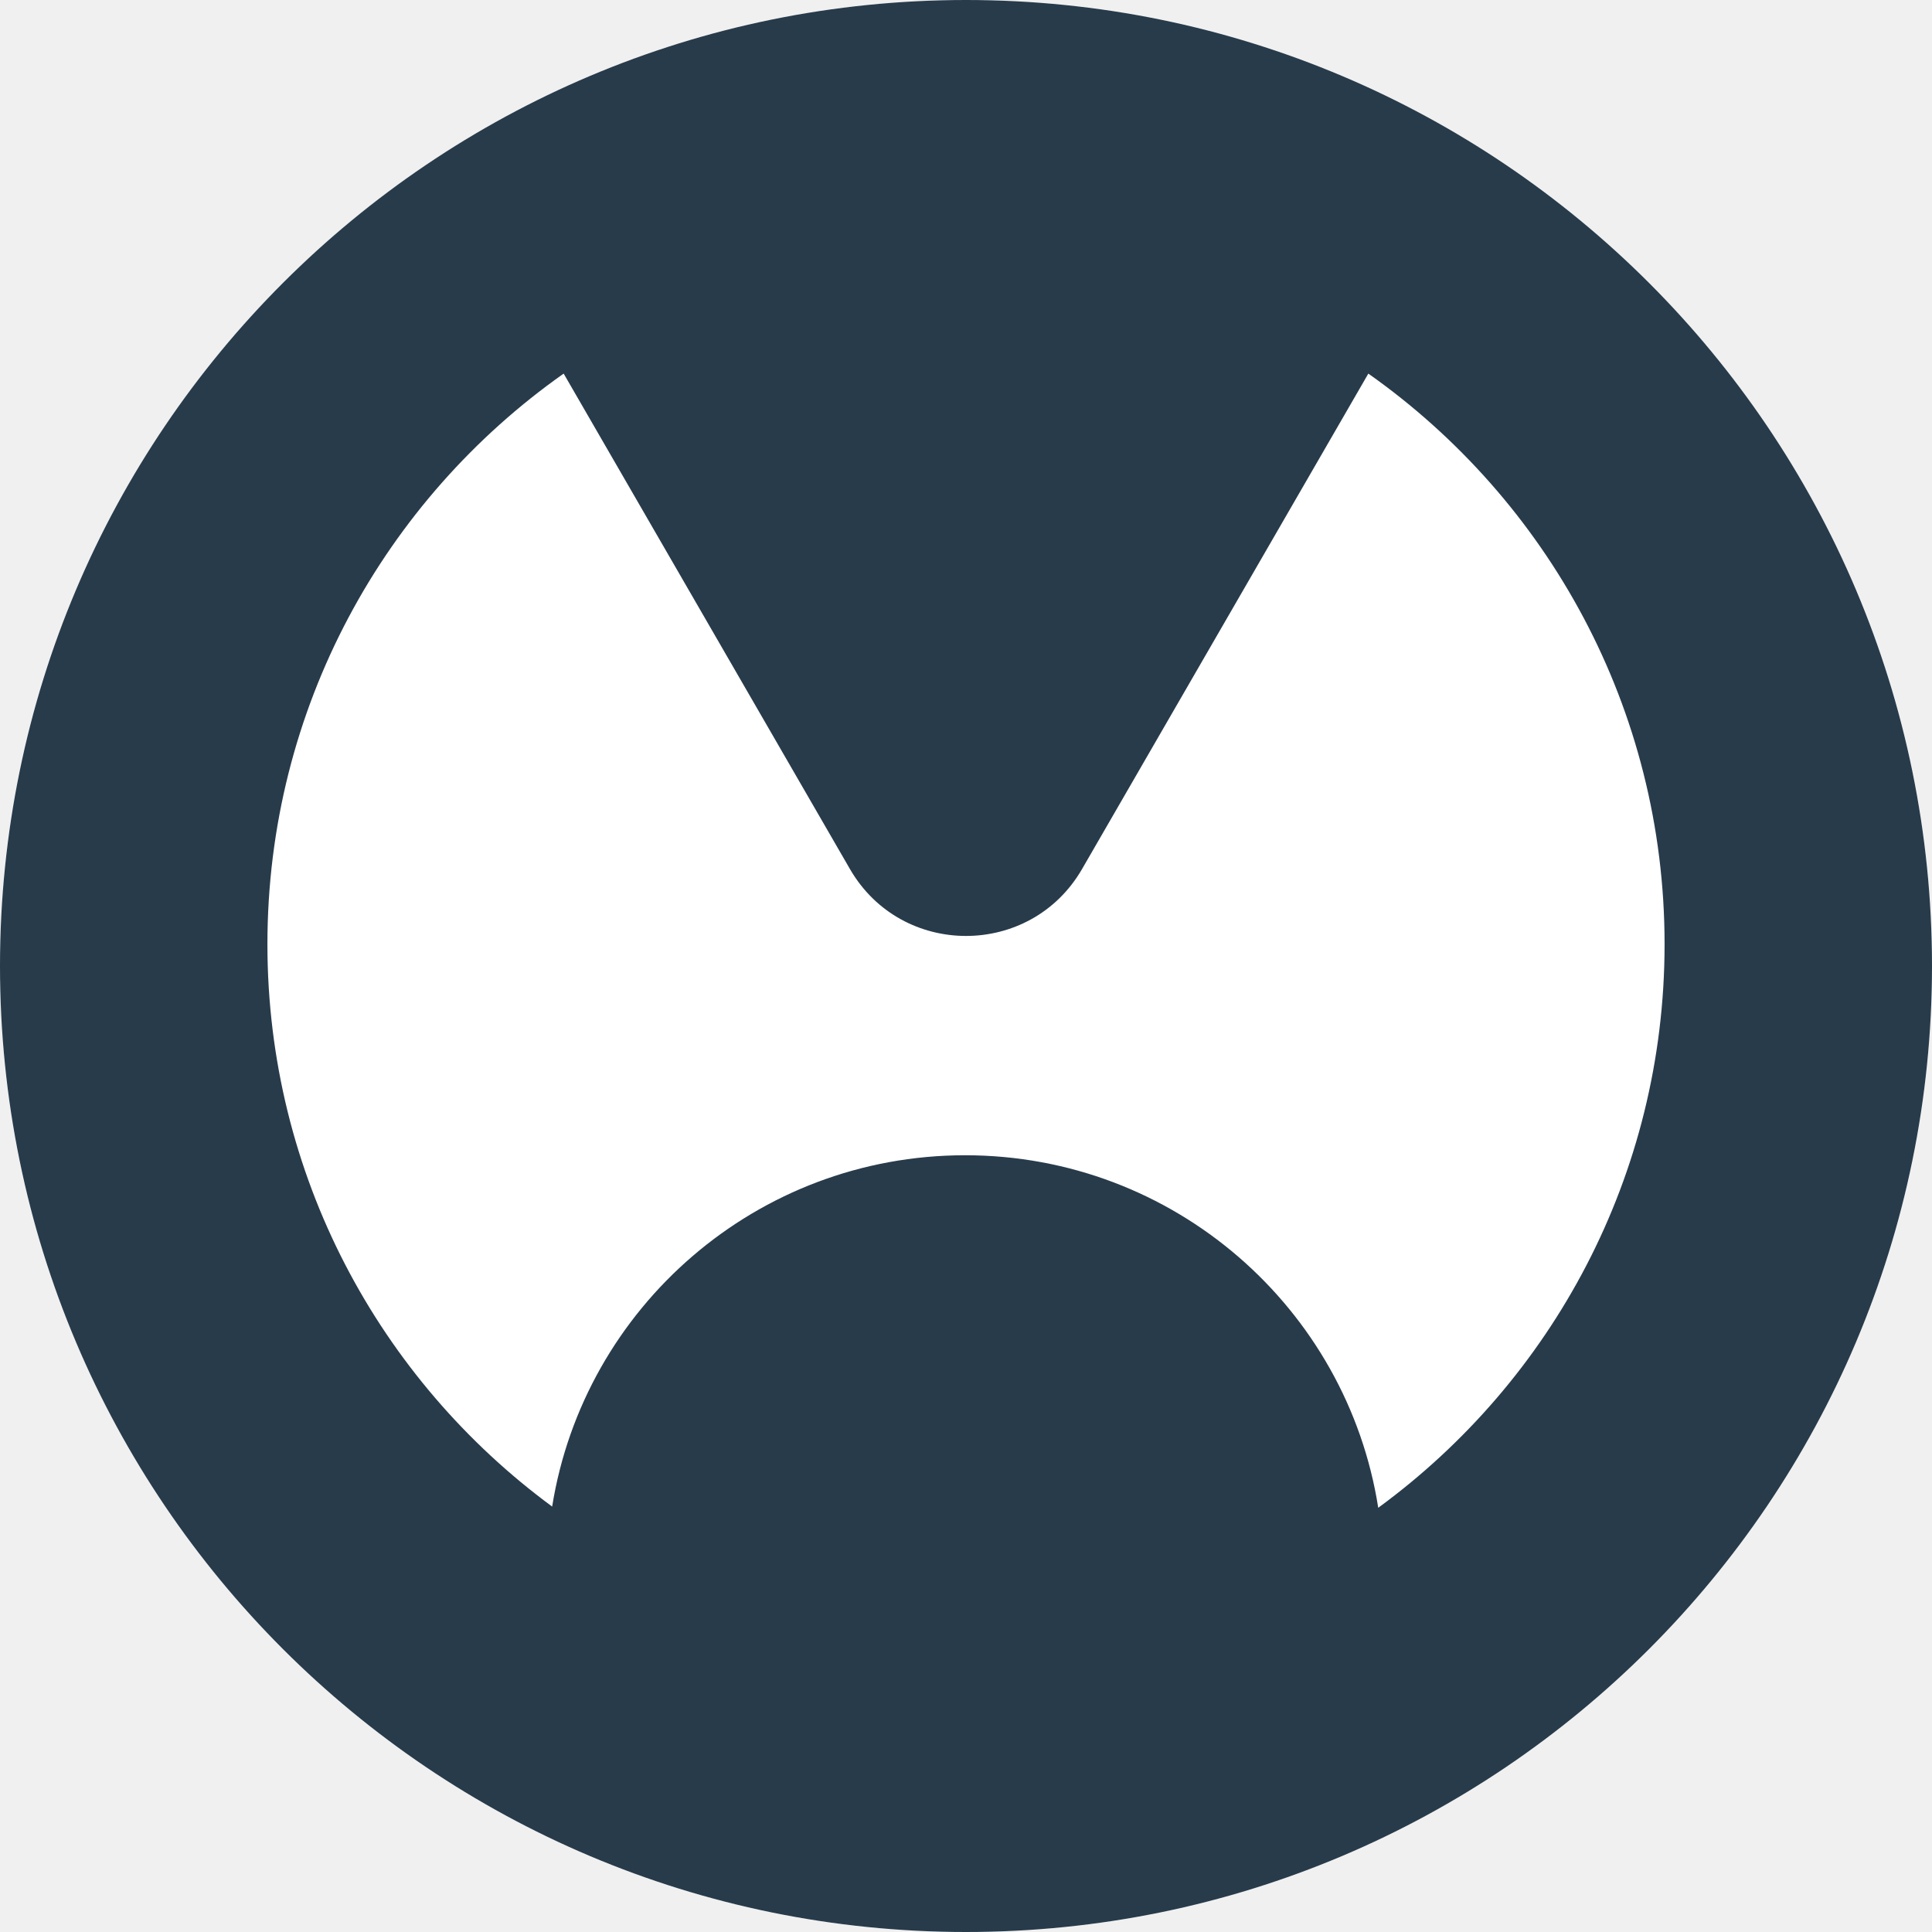
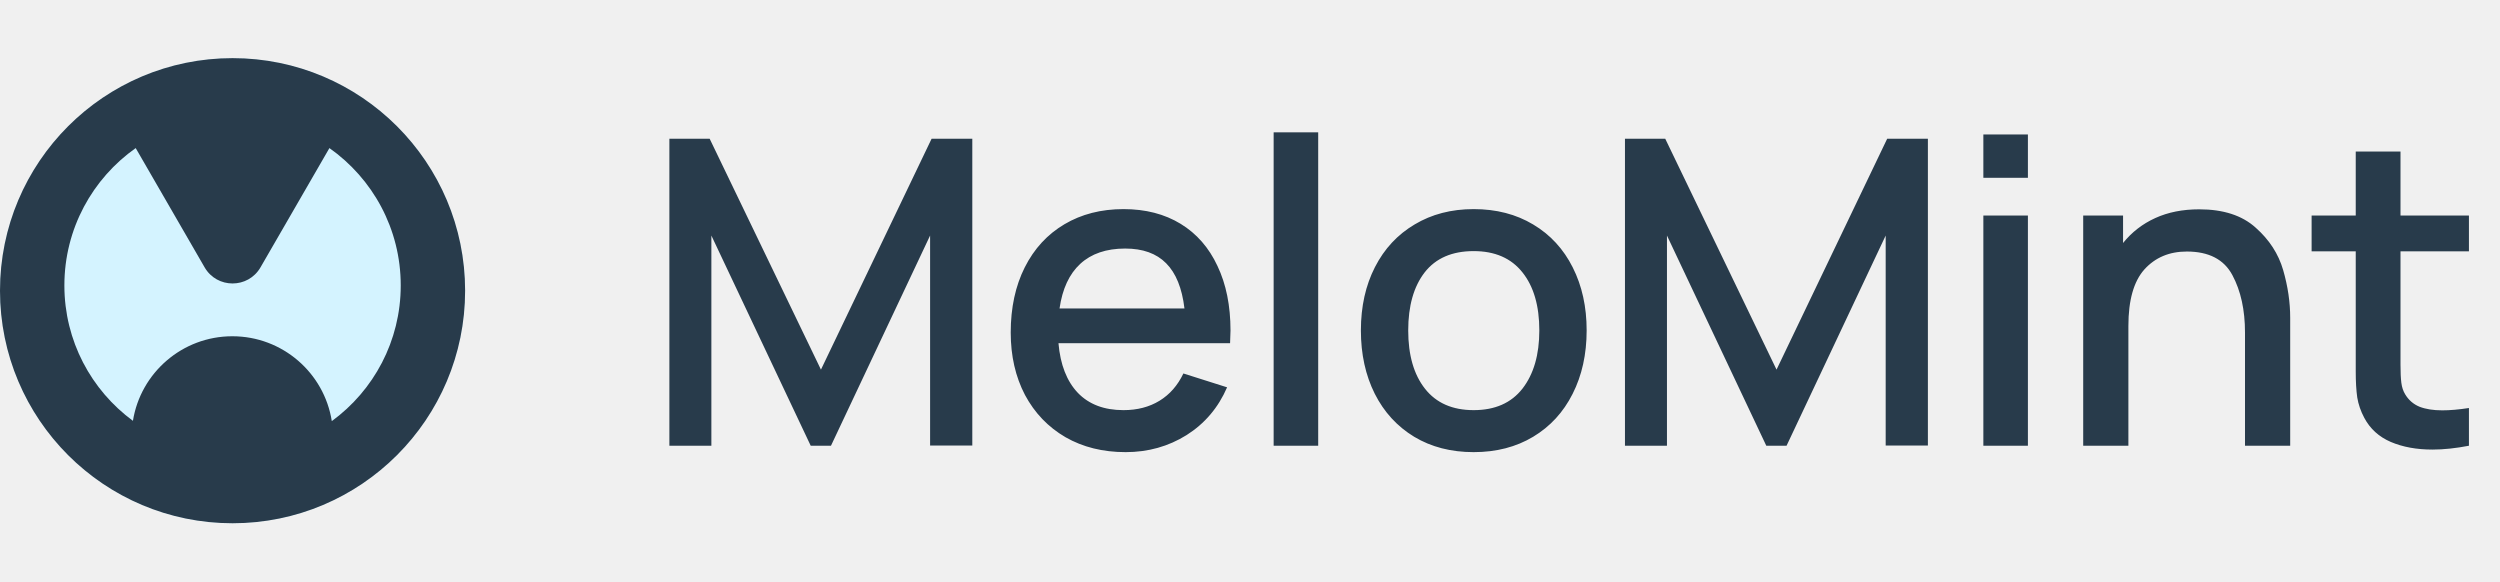
- <svg xmlns="http://www.w3.org/2000/svg" width="24" height="24" viewBox="0 0 24 24" fill="none">
-   <g id="Logo">
-     <circle id="Ellipse 1" cx="12" cy="12" r="12" fill="white" />
-     <circle id="Ellipse 2" cx="12" cy="12" r="10.896" stroke="#283B4B" stroke-width="2.208" />
-     <path id="Union" fill-rule="evenodd" clip-rule="evenodd" d="M17.97 2.96L17.979 2.945C16.264 1.812 14.209 1.152 12 1.152C9.791 1.152 7.736 1.812 6.021 2.945L6.03 2.96C3.091 4.899 1.152 8.228 1.152 12.011C1.152 17.996 6.009 22.848 12 22.848C17.991 22.848 22.848 17.996 22.848 12.011C22.848 8.228 20.909 4.899 17.97 2.96ZM7.002 4.641L10.558 10.795C11.199 11.904 12.801 11.904 13.442 10.795L16.998 4.641C19.224 6.211 20.678 8.8 20.678 11.729C20.678 14.604 19.278 17.152 17.121 18.73C16.731 16.249 14.582 14.351 11.989 14.351C9.401 14.351 7.255 16.241 6.859 18.715C4.713 17.136 3.322 14.595 3.322 11.729C3.322 8.8 4.775 6.211 7.002 4.641Z" fill="#283B4B" />
-   </g>
+ <svg xmlns="http://www.w3.org/2000/svg" width="129" height="30" viewBox="0 0 129 30" fill="none">
+   <circle cx="12" cy="15" r="12" fill="#D4F3FF" />
+   <circle cx="12" cy="15" r="10.896" stroke="#283B4B" stroke-width="2.208" />
+   <path fill-rule="evenodd" clip-rule="evenodd" d="M17.97 5.96L17.979 5.945C16.264 4.812 14.209 4.152 12 4.152C9.791 4.152 7.736 4.812 6.021 5.945L6.03 5.96C3.091 7.899 1.152 11.229 1.152 15.011C1.152 20.996 6.009 25.848 12 25.848C17.991 25.848 22.848 20.996 22.848 15.011C22.848 11.229 20.909 7.899 17.97 5.96ZM7.002 7.641L10.558 13.795C11.199 14.904 12.801 14.904 13.442 13.795L16.998 7.641C19.224 9.211 20.678 11.8 20.678 14.729C20.678 17.604 19.278 20.152 17.121 21.73C16.731 19.249 14.582 17.351 11.989 17.351C9.401 17.351 7.255 19.241 6.859 21.715C4.713 20.136 3.322 17.595 3.322 14.729C3.322 11.8 4.776 9.211 7.002 7.641Z" fill="#283B4B" />
+   <path d="M36.707 23H34.54V7.16H36.619L42.361 19.073L48.07 7.16H50.171V22.989H47.993V12.154L42.878 23H41.833L36.707 12.154V23ZM54.617 17.709C54.712 18.816 55.046 19.671 55.618 20.272C56.19 20.866 56.975 21.163 57.972 21.163C58.683 21.163 59.303 21.002 59.831 20.679C60.359 20.356 60.77 19.887 61.063 19.271L63.318 19.986C62.863 21.035 62.167 21.856 61.228 22.45C60.289 23.037 59.241 23.33 58.082 23.33C56.909 23.33 55.875 23.073 54.98 22.56C54.085 22.039 53.389 21.313 52.89 20.382C52.399 19.443 52.153 18.369 52.153 17.159C52.153 15.876 52.395 14.754 52.879 13.793C53.363 12.832 54.045 12.092 54.925 11.571C55.805 11.05 56.821 10.79 57.972 10.79C59.109 10.79 60.091 11.043 60.92 11.549C61.749 12.055 62.383 12.781 62.823 13.727C63.27 14.666 63.494 15.777 63.494 17.06C63.494 17.199 63.487 17.416 63.472 17.709H54.617ZM58.06 12.825C57.085 12.825 56.311 13.089 55.739 13.617C55.174 14.138 54.819 14.904 54.672 15.916H61.118C60.993 14.867 60.678 14.09 60.172 13.584C59.673 13.078 58.969 12.825 58.06 12.825ZM68.019 23H65.72V6.83H68.019V23ZM76.041 23.33C74.875 23.33 73.852 23.066 72.972 22.538C72.092 22.003 71.414 21.262 70.937 20.316C70.46 19.363 70.222 18.274 70.222 17.049C70.222 15.817 70.464 14.728 70.948 13.782C71.432 12.836 72.114 12.103 72.994 11.582C73.874 11.054 74.89 10.79 76.041 10.79C77.207 10.79 78.23 11.054 79.11 11.582C79.997 12.11 80.679 12.851 81.156 13.804C81.633 14.75 81.871 15.832 81.871 17.049C81.871 18.281 81.629 19.374 81.145 20.327C80.668 21.273 79.99 22.01 79.11 22.538C78.23 23.066 77.207 23.33 76.041 23.33ZM76.041 21.163C77.141 21.163 77.981 20.793 78.56 20.052C79.139 19.304 79.429 18.303 79.429 17.049C79.429 15.78 79.139 14.783 78.56 14.057C77.981 13.324 77.141 12.957 76.041 12.957C74.926 12.957 74.083 13.324 73.511 14.057C72.946 14.79 72.664 15.788 72.664 17.049C72.664 18.325 72.954 19.33 73.533 20.063C74.112 20.796 74.948 21.163 76.041 21.163ZM86.015 23H83.848V7.16H85.927L91.669 19.073L97.378 7.16H99.479V22.989H97.301V12.154L92.186 23H91.141L86.015 12.154V23ZM104.64 9.173H102.341V6.94H104.64V9.173ZM104.64 23H102.341V11.12H104.64V23ZM113.477 10.801C114.723 10.801 115.695 11.116 116.392 11.747C117.096 12.37 117.569 13.1 117.811 13.936C118.053 14.772 118.174 15.593 118.174 16.4V23H115.842V17.159C115.842 15.993 115.625 15.007 115.193 14.2C114.76 13.386 113.975 12.979 112.839 12.979C111.937 12.979 111.207 13.287 110.65 13.903C110.1 14.519 109.825 15.491 109.825 16.818V23H107.493V11.12H109.55V12.539C109.997 11.982 110.551 11.553 111.211 11.252C111.871 10.951 112.626 10.801 113.477 10.801ZM123.866 12.968V18.215V18.842C123.866 19.216 123.88 19.52 123.91 19.755C123.939 19.982 124.005 20.18 124.108 20.349C124.284 20.642 124.529 20.855 124.845 20.987C125.167 21.112 125.56 21.174 126.022 21.174C126.418 21.174 126.876 21.134 127.397 21.053V23C126.715 23.132 126.088 23.198 125.516 23.198C124.694 23.198 123.976 23.066 123.36 22.802C122.751 22.538 122.296 22.124 121.996 21.559C121.812 21.214 121.691 20.862 121.633 20.503C121.581 20.136 121.556 19.693 121.556 19.172V18.325V12.968H119.279V11.12H121.556V7.82H123.866V11.12H127.397V12.968H123.866Z" fill="#283B4B" />
</svg>
